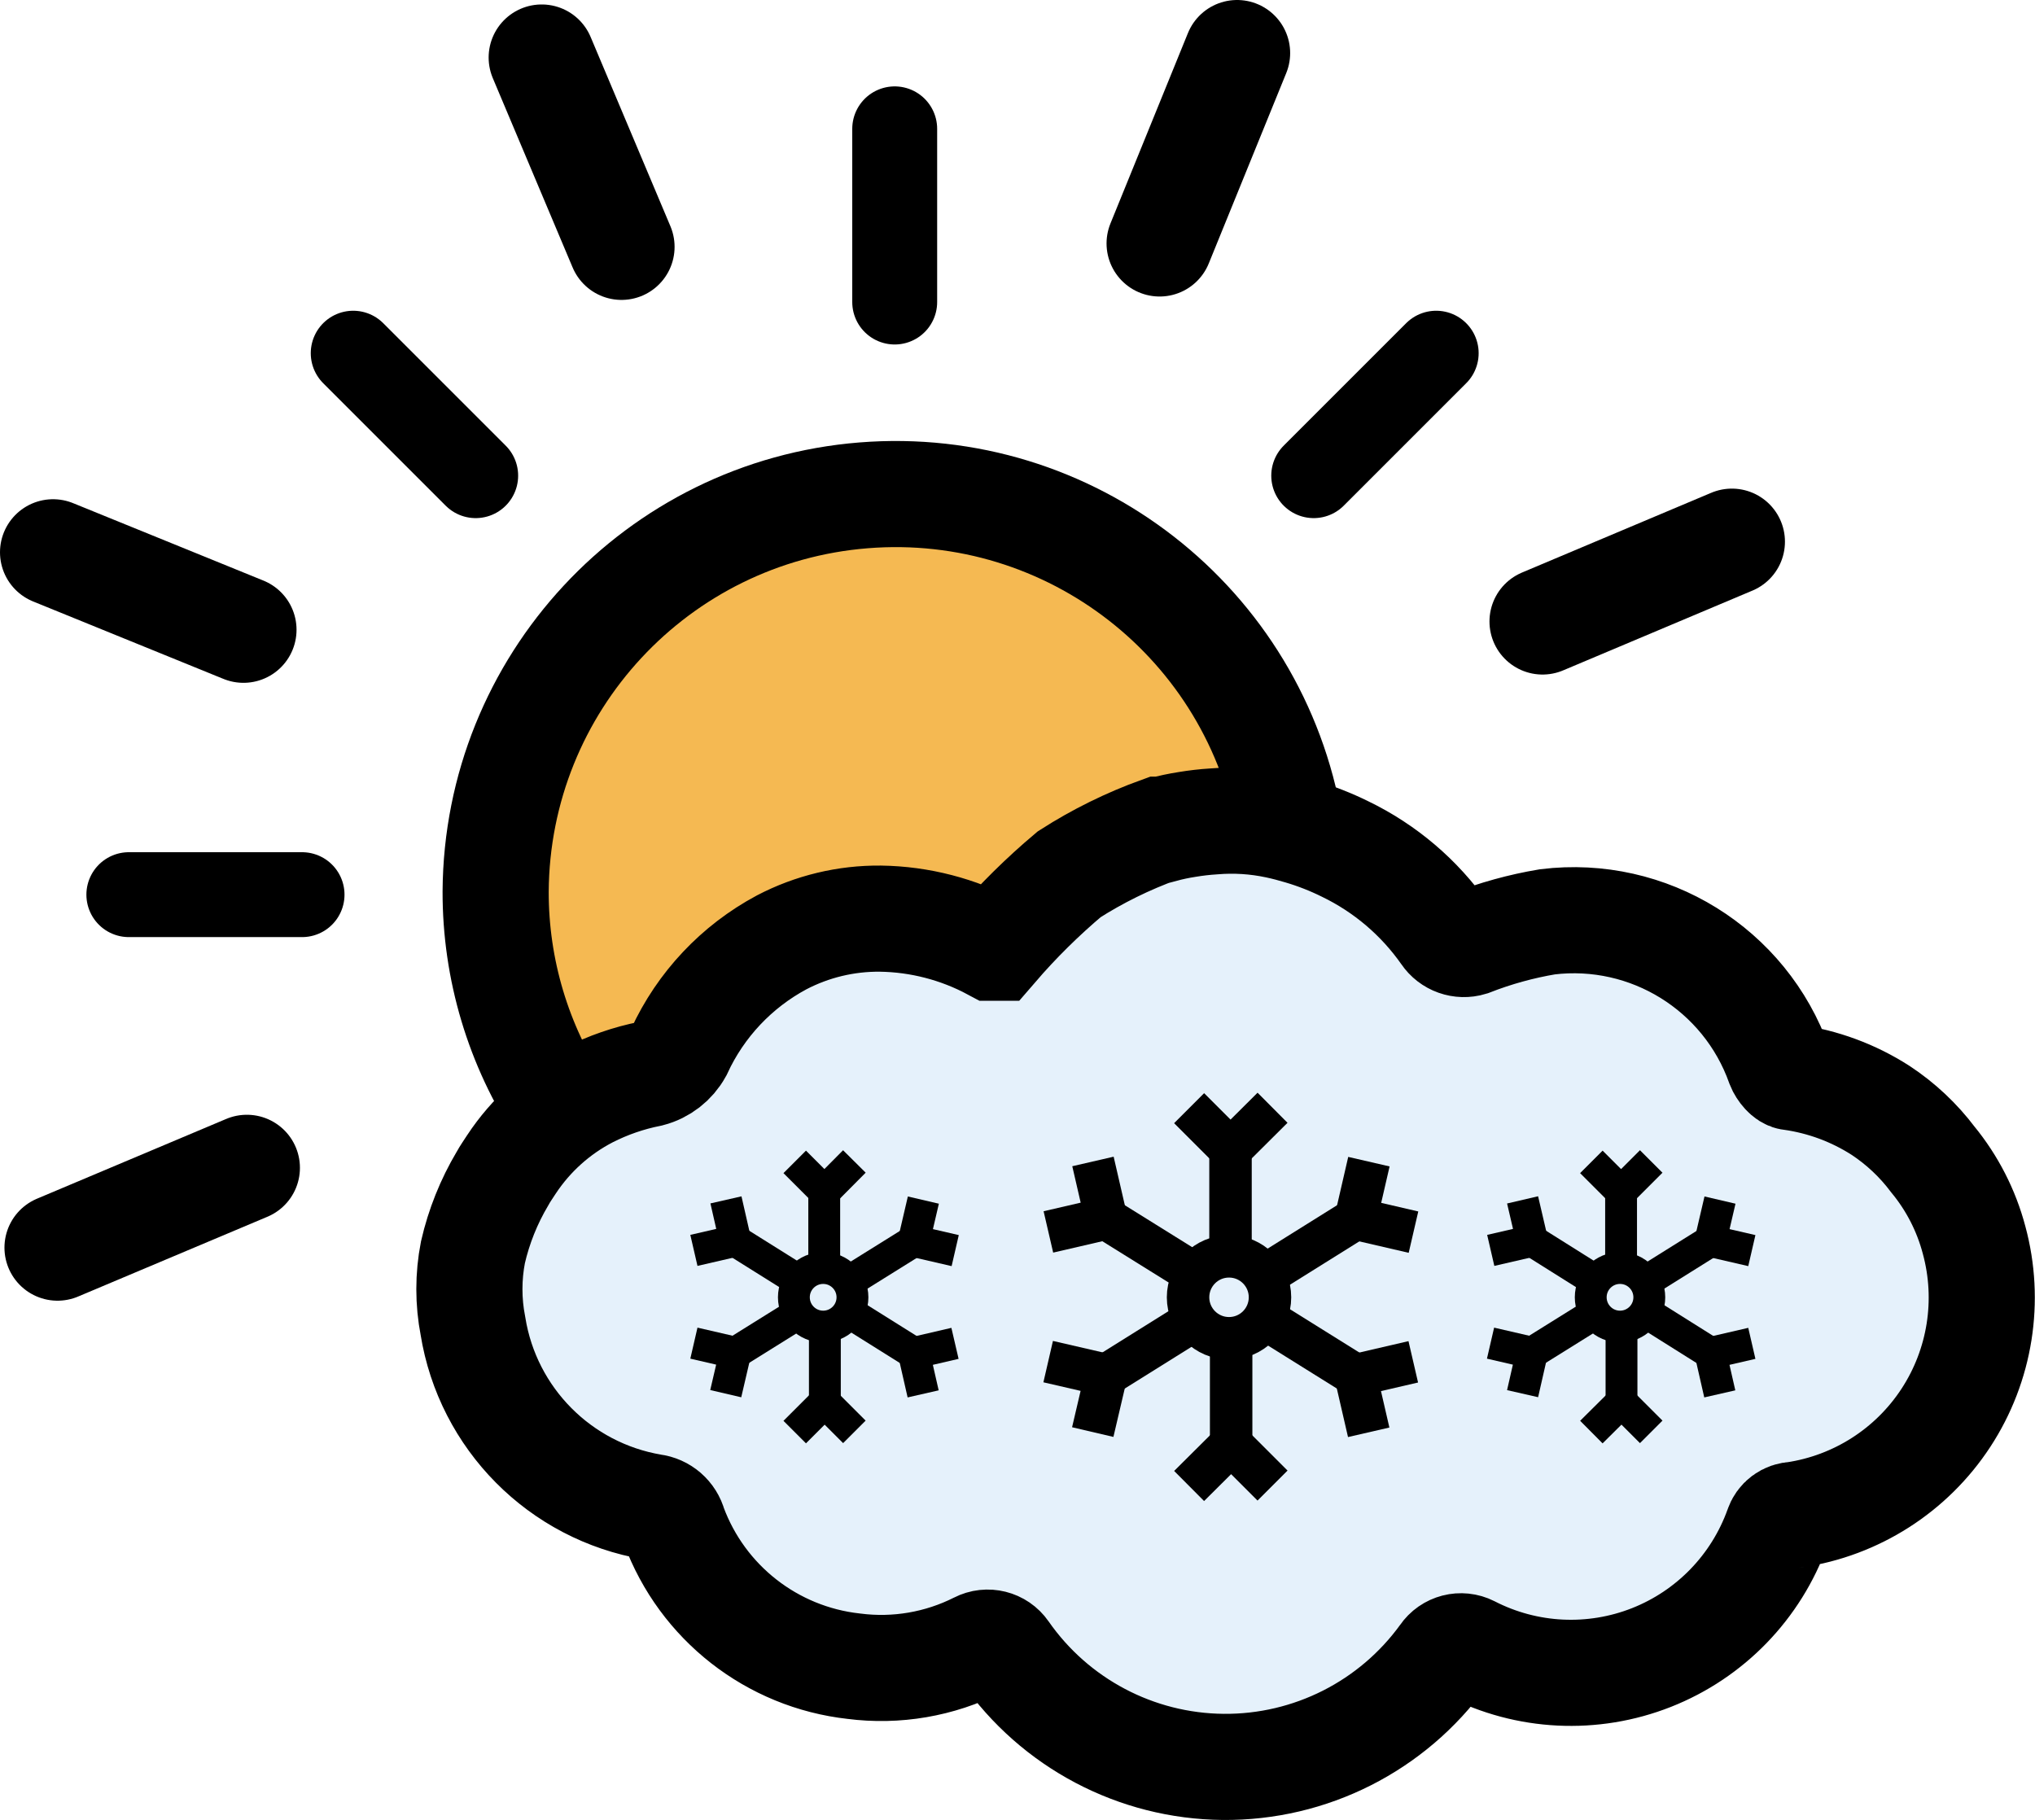
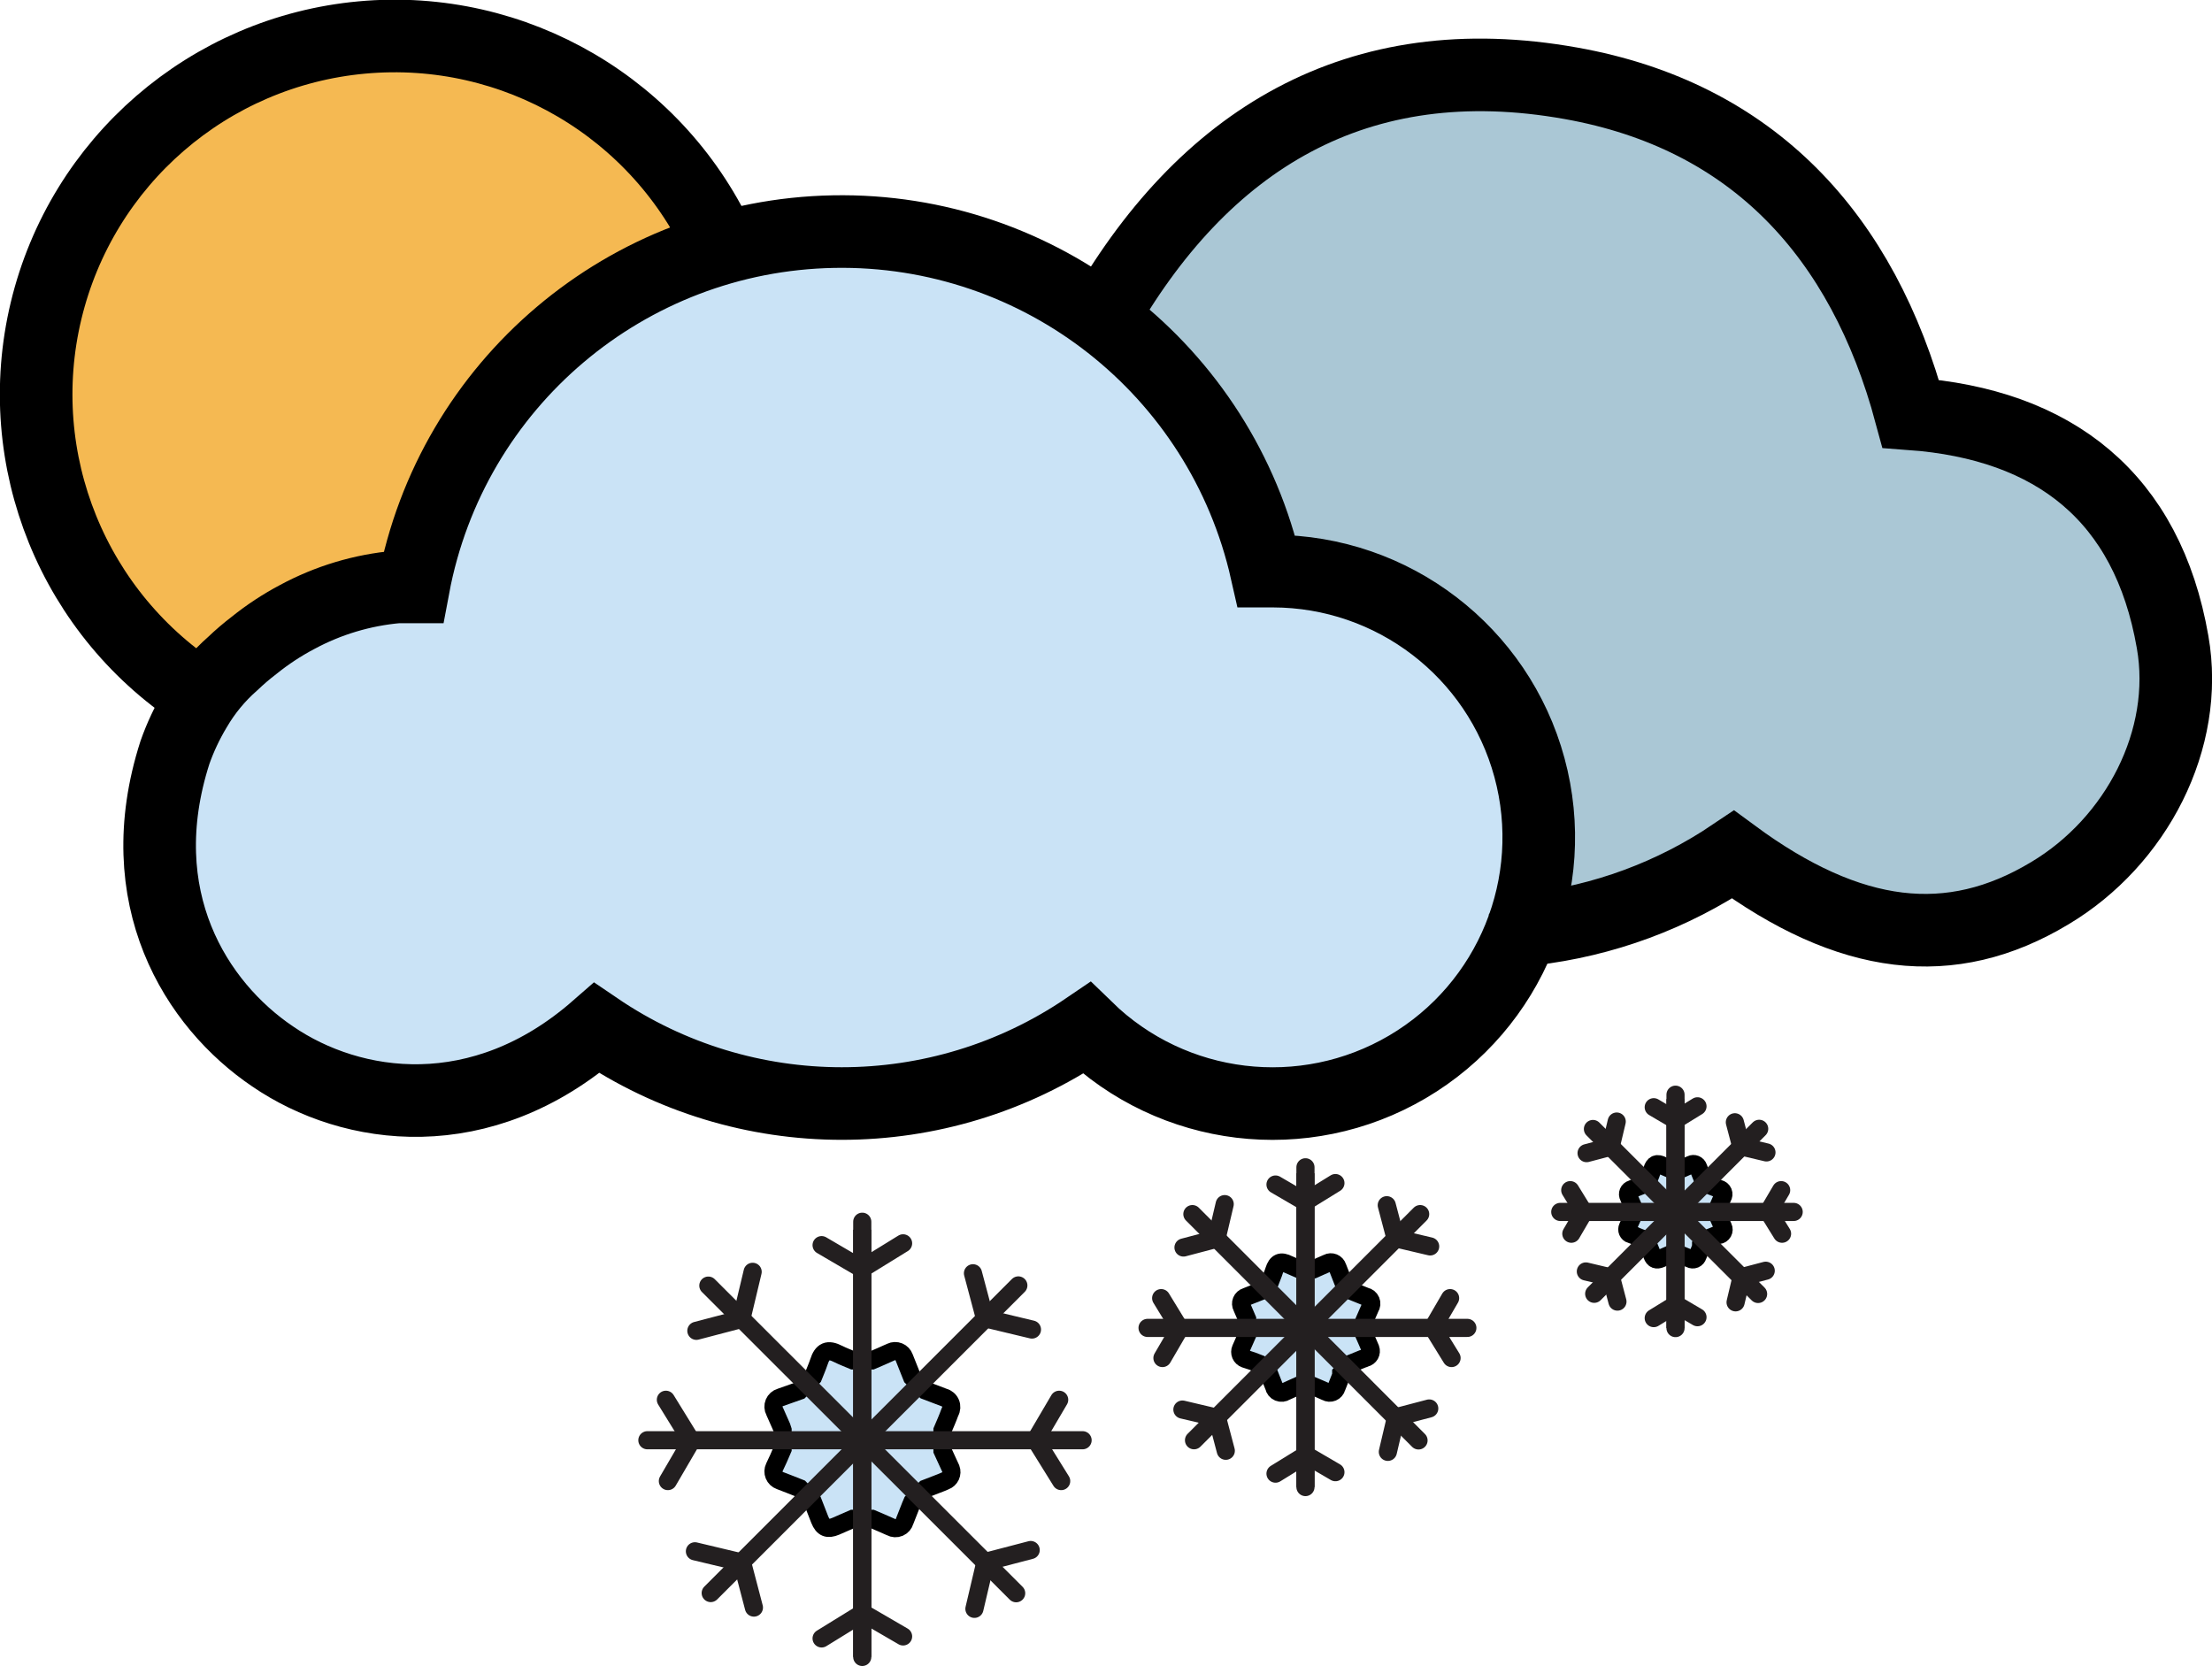
- <svg xmlns="http://www.w3.org/2000/svg" viewBox="0 0 95.87 85.74">
+ <svg xmlns="http://www.w3.org/2000/svg" viewBox="0 0 121.88 91.8">
  <defs>
-     <style>.cls-1{fill:#e5f1fb;}.cls-2{fill:#f5b952;}.cls-3,.cls-4,.cls-5,.cls-6,.cls-7{fill:none;stroke:#000;stroke-miterlimit:10;}.cls-3{stroke-width:1.5px;}.cls-4{stroke-width:2px;}.cls-5,.cls-7{stroke-width:5px;}.cls-6,.cls-7{stroke-linecap:round;}.cls-6{stroke-width:4px;}</style>
+     <style>.cls-1{fill:#cae3f6;}.cls-2{fill:#f5b952;}.cls-3{fill:#aac7d5;}.cls-4,.cls-5,.cls-6,.cls-7{fill:none;stroke-miterlimit:10;}.cls-4,.cls-7{stroke:#000;}.cls-5,.cls-6{stroke:#231f20;}.cls-6{stroke-linecap:round;}.cls-7{stroke-width:4px;}</style>
  </defs>
  <g id="Layer_2" data-name="Layer 2">
    <g id="Layer_1-2" data-name="Layer 1">
-       <path class="cls-1" d="M92.24,59.26a9.76,9.76,0,0,0-1.91-3.66,9.66,9.66,0,0,0-2.41-2.23,10.34,10.34,0,0,0-4.12-1.51c-.21,0-.45-.31-.55-.54a10.06,10.06,0,0,0-10.7-6.52,18.06,18.06,0,0,0-3.54.94,1.06,1.06,0,0,1-1.18-.42,12,12,0,0,0-4.6-3.9,13.6,13.6,0,0,0-2-.79,10.25,10.25,0,0,0-1.09-.28,10.14,10.14,0,0,0-3-.18c-.44,0-.85.08-1.19.13-.58.1-1,.2-1.15.24l-.13,0a21.18,21.18,0,0,0-4.17,2A29,29,0,0,0,47.06,46a.55.55,0,1,0-.1-.05,11.39,11.39,0,0,0-5.17-1.33,9.62,9.62,0,0,0-4.56,1.09,10.67,10.67,0,0,0-4.73,5,2.15,2.15,0,0,1-1.34,1,11.09,11.09,0,0,0-2.83.95,9.39,9.39,0,0,0-3.55,3.15c-.14.21-.29.42-.42.65A11.45,11.45,0,0,0,23,59.86a8.63,8.63,0,0,0,0,3.34,10,10,0,0,0,8.29,8.24,1.15,1.15,0,0,1,1,.84,10.26,10.26,0,0,0,14,5.43,1,1,0,0,1,1.25.31,12.48,12.48,0,0,0,20.18.1A1,1,0,0,1,69,77.81,10.16,10.16,0,0,0,83.15,72.3a.81.81,0,0,1,.77-.57A10,10,0,0,0,92.24,59.26Z" />
-       <path class="cls-2" d="M60.07,37.59C60,39.13,48.58,40.27,36.2,45.76,26.75,50,23.39,53,23.39,42.65A18.72,18.72,0,0,1,42.12,23.93C52.46,23.93,60.46,29.29,60.07,37.59Z" />
-       <line class="cls-3" x1="38.83" y1="56.16" x2="38.83" y2="60.07" />
-       <polyline class="cls-3" points="37.44 54.74 38.84 56.14 40.25 54.72" />
-       <line class="cls-3" x1="38.86" y1="66.04" x2="38.86" y2="62.13" />
-       <polyline class="cls-3" points="40.25 67.46 38.85 66.06 37.44 67.47" />
-       <line class="cls-3" x1="43.03" y1="63.73" x2="39.71" y2="61.65" />
-       <polyline class="cls-3" points="43.49 65.67 43.05 63.74 44.99 63.29" />
-       <line class="cls-3" x1="34.66" y1="58.47" x2="37.98" y2="60.55" />
-       <polyline class="cls-3" points="34.2 56.53 34.64 58.46 32.69 58.91" />
-       <line class="cls-3" x1="34.66" y1="63.72" x2="37.98" y2="61.65" />
-       <polyline class="cls-3" points="34.19 65.66 34.64 63.73 32.69 63.28" />
-       <line class="cls-3" x1="43.03" y1="58.48" x2="39.71" y2="60.55" />
-       <polyline class="cls-3" points="43.5 56.54 43.05 58.47 45 58.92" />
-       <circle class="cls-3" cx="38.78" cy="61.12" r="1.38" />
-       <line class="cls-4" x1="57.97" y1="54.2" x2="57.97" y2="59.66" />
-       <polyline class="cls-4" points="56.02 52.21 57.97 54.16 59.95 52.19" />
-       <line class="cls-4" x1="58" y1="68" x2="58" y2="62.54" />
-       <polyline class="cls-4" points="59.95 69.99 58 68.04 56.02 70.01" />
-       <line class="cls-4" x1="63.83" y1="64.77" x2="59.2" y2="61.88" />
-       <polyline class="cls-4" points="64.48 67.48 63.86 64.79 66.58 64.16" />
-       <line class="cls-4" x1="52.14" y1="57.43" x2="56.78" y2="60.32" />
-       <polyline class="cls-4" points="51.49 54.72 52.11 57.41 49.39 58.04" />
-       <line class="cls-4" x1="52.14" y1="64.77" x2="56.78" y2="61.87" />
-       <polyline class="cls-4" points="51.48 67.47 52.11 64.78 49.38 64.15" />
-       <line class="cls-4" x1="63.84" y1="57.43" x2="59.2" y2="60.33" />
-       <polyline class="cls-4" points="64.49 54.73 63.87 57.42 66.59 58.05" />
-       <circle class="cls-4" cx="57.9" cy="61.12" r="1.93" />
-       <line class="cls-3" x1="76.37" y1="56.16" x2="76.37" y2="60.07" />
-       <polyline class="cls-3" points="74.97 54.74 76.37 56.14 77.79 54.72" />
-       <line class="cls-3" x1="76.39" y1="66.04" x2="76.39" y2="62.13" />
-       <polyline class="cls-3" points="77.79 67.46 76.39 66.06 74.97 67.47" />
-       <line class="cls-3" x1="80.56" y1="63.73" x2="77.25" y2="61.65" />
-       <polyline class="cls-3" points="81.02 65.67 80.58 63.74 82.53 63.29" />
-       <line class="cls-3" x1="72.2" y1="58.47" x2="75.51" y2="60.55" />
-       <polyline class="cls-3" points="71.73 56.53 72.18 58.46 70.23 58.91" />
-       <line class="cls-3" x1="72.19" y1="63.72" x2="75.51" y2="61.65" />
-       <polyline class="cls-3" points="71.73 65.66 72.17 63.73 70.22 63.28" />
-       <line class="cls-3" x1="80.56" y1="58.48" x2="77.25" y2="60.55" />
-       <polyline class="cls-3" points="81.03 56.54 80.58 58.47 82.53 58.92" />
-       <circle class="cls-3" cx="76.32" cy="61.12" r="1.38" />
-       <path class="cls-5" d="M93,58.42a10,10,0,0,0-1.94-3.79,9.9,9.9,0,0,0-2.47-2.32,10.51,10.51,0,0,0-4.21-1.56c-.21,0-.47-.33-.56-.56A10.27,10.27,0,0,0,72.9,43.43a18.22,18.22,0,0,0-3.62,1A1.08,1.08,0,0,1,68.07,44a12.23,12.23,0,0,0-4.7-4,13.15,13.15,0,0,0-2.09-.82c-.37-.11-.74-.21-1.12-.29a10.24,10.24,0,0,0-3-.19,12.17,12.17,0,0,0-1.22.14,10.62,10.62,0,0,0-1.18.25l-.13,0a21.36,21.36,0,0,0-4.26,2.1,30.81,30.81,0,0,0-3.5,3.46l-.1,0a11.55,11.55,0,0,0-5.29-1.37,9.84,9.84,0,0,0-4.66,1.12A11.06,11.06,0,0,0,32,49.52a2.22,2.22,0,0,1-1.38,1.07,11.2,11.2,0,0,0-2.89,1,9.68,9.68,0,0,0-3.63,3.26c-.14.22-.3.44-.43.68A12.12,12.12,0,0,0,22.28,59a9.1,9.1,0,0,0,0,3.47A10.31,10.31,0,0,0,30.74,71a1.18,1.18,0,0,1,1,.87,10.25,10.25,0,0,0,8.48,6.63,10.11,10.11,0,0,0,5.85-1,1,1,0,0,1,1.28.32A12.66,12.66,0,0,0,68,78a1,1,0,0,1,1.28-.33,10.34,10.34,0,0,0,14.46-5.71.84.84,0,0,1,.79-.59A10.35,10.35,0,0,0,93,58.42Z" />
-       <path class="cls-5" d="M60.77,39A18.84,18.84,0,0,0,23.35,42a18.65,18.65,0,0,0,3.09,10.32" />
-       <line class="cls-6" x1="42.15" y1="14.23" x2="42.15" y2="6.07" />
-       <line class="cls-6" x1="14.23" y1="42.15" x2="6.07" y2="42.15" />
-       <line class="cls-6" x1="22.41" y1="22.41" x2="16.64" y2="16.64" />
-       <line class="cls-6" x1="67.66" y1="16.64" x2="61.89" y2="22.41" />
-       <line class="cls-7" x1="54.63" y1="11.47" x2="58.28" y2="2.5" />
-       <line class="cls-7" x1="11.47" y1="29.67" x2="2.5" y2="26.02" />
-       <line class="cls-7" x1="29.28" y1="11.63" x2="25.52" y2="2.71" />
-       <line class="cls-7" x1="11.63" y1="55.02" x2="2.71" y2="58.78" />
-       <line class="cls-7" x1="81.59" y1="25.52" x2="72.67" y2="29.28" />
+       <path class="cls-1" d="M52.39,80.84c-.15-.35-.3-.68-.46-1V78.72l.41-1a.54.54,0,0,0-.35-.85l-1-.39-.75-.73c-.15-.38-.29-.74-.43-1.08a.53.53,0,0,0-.73-.3l-.56.24-.49.22H47c-.28-.12-.55-.23-.81-.36-.58-.29-.88-.15-1.07.45-.09.27-.21.53-.32.82l-.75.75L43,77a.53.53,0,0,0-.32.76l.39.88s0,.09.05.14v1.06c-.15.37-.31.71-.45,1.06a.53.53,0,0,0,.3.73l.57.22.53.2.71.73c.14.34.26.66.39,1s.43.55.88.35l.94-.41h1.05l.54.23.5.21a.53.53,0,0,0,.77-.32l.35-.9.06-.15L51,82l.88-.35.21-.08A.52.52,0,0,0,52.39,80.84Z" />
+       <path class="cls-1" d="M75.51,74.23c-.1-.25-.22-.5-.33-.76v-.8l.31-.7c.14-.32.06-.51-.26-.63l-.72-.28L74,70.52l-.31-.8a.4.4,0,0,0-.54-.22l-.41.18-.36.16h-.78c-.2-.09-.4-.16-.59-.26-.43-.21-.65-.11-.79.33-.06.2-.15.39-.23.6l-.56.56-.76.3a.39.39,0,0,0-.23.56c.09.22.19.43.28.65a.69.69,0,0,0,0,.1v.78l-.34.78a.38.38,0,0,0,.23.53l.41.17.39.15.53.53.28.72c.13.33.32.4.65.26l.69-.3h.77l.4.17.36.15a.39.39,0,0,0,.57-.24c.09-.21.17-.43.26-.65a.48.48,0,0,1,0-.11l.53-.54.64-.26.16-.06A.38.38,0,0,0,75.51,74.23Z" />
+       <path class="cls-1" d="M94.94,67.52,94.69,67v-.58l.22-.52c.1-.22,0-.36-.19-.45l-.52-.21-.4-.39-.23-.58a.28.28,0,0,0-.39-.16l-.3.13-.27.11h-.56l-.44-.19c-.31-.15-.47-.08-.57.24-.05.15-.11.29-.17.44l-.41.41-.55.22a.28.28,0,0,0-.17.41l.2.47,0,.08V67l-.25.57a.28.28,0,0,0,.17.39l.3.12.28.11.39.39.21.52c.09.24.23.3.47.19l.5-.22h.56l.29.13.27.11a.28.28,0,0,0,.41-.17c.07-.16.13-.32.19-.48l0-.08.39-.4.47-.18.11,0A.29.29,0,0,0,94.94,67.52Z" />
+       <path class="cls-2" d="M22.48,2.48a20.1,20.1,0,1,0,20.1,20.1A20.13,20.13,0,0,0,22.48,2.48Z" />
+       <path class="cls-3" d="M83.16,52.76a1.32,1.32,0,0,1,.77-.46,24.92,24.92,0,0,0,11.14-4.1c6.44,4.75,12,5.4,17.45,2.13,4.78-2.85,7.7-8.5,6.76-13.85-1.38-8-6.52-12-14.43-12.57-2.64-9.85-8.67-16.42-18.71-18.22-11.75-2.1-20.3,3.05-26,13.24" />
+       <path class="cls-1" d="M69.71,32.58h-.35a24,24,0,0,0-47,.87l-.86,0A13.89,13.89,0,0,0,16,35.1a14.38,14.38,0,0,0-2.36,1.56c-.4.33-.79.67-1.17,1.05a10.11,10.11,0,0,0-2.06,2.5A13.24,13.24,0,0,0,9.23,42.6c-2.56,7.95,1.16,13.91,5.39,16.76s11.5,4,17.85-1.57a24,24,0,0,0,27,0A14.67,14.67,0,1,0,69.71,32.58Z" />
+       <path class="cls-4" d="M52.39,80.93l-.46-1V78.81c.14-.33.28-.64.41-1A.55.55,0,0,0,52,77l-1-.38-.75-.74-.43-1.08a.53.53,0,0,0-.73-.3l-.56.25-.49.21H47c-.28-.12-.55-.22-.81-.35-.58-.3-.88-.16-1.07.44-.09.27-.21.54-.32.82l-.75.76L43,77a.53.53,0,0,0-.32.76l.39.88a1.31,1.31,0,0,1,.05.15v1.06c-.15.36-.31.71-.45,1a.53.53,0,0,0,.3.73l.57.22.53.21.71.73.39,1c.18.45.43.55.88.36l.94-.41h1.05l.54.23.5.22a.53.53,0,0,0,.77-.33l.35-.89a1.14,1.14,0,0,1,.06-.15l.73-.74.88-.34.21-.09A.52.52,0,0,0,52.39,80.93Z" />
+       <line class="cls-5" x1="47.51" y1="67.76" x2="47.51" y2="91.3" />
+       <line class="cls-6" x1="47.51" y1="67.32" x2="47.51" y2="91.3" />
+       <polyline class="cls-6" points="45.27 68.61 47.49 69.91 49.76 68.51" />
+       <polyline class="cls-6" points="49.76 90.17 47.54 88.88 45.27 90.28" />
+       <line class="cls-6" x1="39.03" y1="70.84" x2="55.99" y2="87.79" />
+       <polyline class="cls-6" points="38.37 73.33 40.85 72.68 41.47 70.08" />
+       <polyline class="cls-6" points="56.79 85.41 54.3 86.06 53.69 88.65" />
+       <line class="cls-6" x1="56.11" y1="70.83" x2="39.16" y2="87.78" />
+       <polyline class="cls-6" points="53.61 70.16 54.27 72.64 56.86 73.26" />
+       <polyline class="cls-6" points="41.54 88.58 40.89 86.1 38.29 85.48" />
+       <line class="cls-6" x1="59.65" y1="79.36" x2="35.67" y2="79.36" />
+       <polyline class="cls-6" points="58.36 77.13 57.06 79.34 58.47 81.61" />
+       <polyline class="cls-6" points="36.8 81.61 38.09 79.4 36.69 77.13" />
+       <path class="cls-4" d="M75.51,74.32c-.1-.25-.22-.5-.33-.76v-.79l.31-.71a.4.4,0,0,0-.26-.62l-.72-.29L74,70.61l-.31-.79a.38.38,0,0,0-.54-.22l-.41.18-.36.16h-.78L71,69.68c-.43-.22-.65-.12-.79.32-.06.2-.15.39-.23.61l-.56.55-.76.3a.39.39,0,0,0-.23.56c.09.22.19.43.28.65a.76.76,0,0,0,0,.11v.78c-.12.26-.23.52-.34.77a.4.4,0,0,0,.23.54L69,75l.39.15.53.54.28.71a.42.42,0,0,0,.65.27l.69-.31h.77l.4.17.36.16a.39.39,0,0,0,.57-.24l.26-.66,0-.11.53-.54.64-.26a.76.76,0,0,0,.16-.06A.38.38,0,0,0,75.51,74.32Z" />
+       <line class="cls-5" x1="71.93" y1="64.65" x2="71.93" y2="81.94" />
+       <line class="cls-6" x1="71.93" y1="64.32" x2="71.93" y2="81.94" />
+       <polyline class="cls-6" points="70.28 65.27 71.91 66.22 73.58 65.19" />
+       <polyline class="cls-6" points="73.58 81.12 71.95 80.17 70.28 81.2" />
+       <line class="cls-6" x1="65.7" y1="66.9" x2="78.16" y2="79.37" />
+       <polyline class="cls-6" points="65.21 68.74 67.03 68.26 67.48 66.35" />
+       <polyline class="cls-6" points="78.75 77.61 76.92 78.09 76.47 80" />
+       <line class="cls-6" x1="78.25" y1="66.9" x2="65.79" y2="79.36" />
+       <polyline class="cls-6" points="76.41 66.41 76.89 68.23 78.8 68.68" />
+       <polyline class="cls-6" points="67.54 79.94 67.06 78.12 65.15 77.67" />
+       <line class="cls-6" x1="80.85" y1="73.17" x2="63.23" y2="73.17" />
+       <polyline class="cls-6" points="79.9 71.53 78.95 73.16 79.98 74.83" />
+       <polyline class="cls-6" points="64.05 74.83 65 73.2 63.98 71.53" />
+       <path class="cls-4" d="M94.94,67.62c-.08-.19-.16-.37-.25-.56v-.58l.22-.51a.3.3,0,0,0-.19-.46l-.52-.2-.4-.4c-.08-.2-.16-.39-.23-.58a.28.28,0,0,0-.39-.16l-.3.13-.27.12h-.56l-.44-.19c-.31-.16-.47-.09-.57.23-.05.15-.11.29-.17.45l-.41.4-.55.22a.28.28,0,0,0-.17.41c.06.16.13.31.2.47l0,.08v.57c-.09.19-.17.38-.25.56a.28.28,0,0,0,.17.39c.1,0,.2.08.3.12l.28.11.39.4.21.52c.09.24.23.29.47.19l.5-.22h.56l.29.12.27.11a.28.28,0,0,0,.41-.17c.07-.16.13-.32.19-.48l0-.08.39-.39.47-.19.11,0A.3.3,0,0,0,94.94,67.62Z" />
+       <line class="cls-5" x1="92.32" y1="60.56" x2="92.32" y2="73.18" />
+       <line class="cls-6" x1="92.32" y1="60.32" x2="92.32" y2="73.18" />
+       <polyline class="cls-6" points="91.12 61.01 92.31 61.71 93.53 60.96" />
+       <polyline class="cls-6" points="93.53 72.58 92.34 71.88 91.12 72.63" />
+       <line class="cls-6" x1="87.77" y1="62.21" x2="96.87" y2="71.3" />
+       <polyline class="cls-6" points="87.42 63.54 88.75 63.19 89.08 61.8" />
+       <polyline class="cls-6" points="97.29 70.02 95.96 70.37 95.63 71.76" />
+       <line class="cls-6" x1="96.93" y1="62.2" x2="87.84" y2="71.29" />
+       <polyline class="cls-6" points="95.59 61.84 95.94 63.17 97.33 63.5" />
+       <polyline class="cls-6" points="89.12 71.72 88.77 70.39 87.38 70.06" />
+       <line class="cls-6" x1="98.83" y1="66.78" x2="85.97" y2="66.78" />
+       <polyline class="cls-6" points="98.14 65.58 97.44 66.77 98.19 67.98" />
+       <polyline class="cls-6" points="86.58 67.98 87.27 66.8 86.52 65.58" />
+       <path class="cls-7" d="M39.79,13.71A19.75,19.75,0,1,0,11.21,38.44" />
+       <path class="cls-7" d="M83.58,51.66a1.27,1.27,0,0,1,.78-.46,25,25,0,0,0,11.13-4.11c6.44,4.75,12,5.41,17.45,2.13,4.78-2.85,7.71-8.49,6.77-13.84-1.39-8-6.53-12-14.43-12.58C102.64,13,96.6,6.38,86.56,4.59c-11.74-2.1-20.29,3.05-26,13.23" />
+       <path class="cls-7" d="M70.14,31.47l-.36,0a24,24,0,0,0-47,.87c-.29,0-.58,0-.87,0A14.27,14.27,0,0,0,16.37,34,14.8,14.8,0,0,0,14,35.56a14.06,14.06,0,0,0-1.17,1,10.07,10.07,0,0,0-2.06,2.5,13.13,13.13,0,0,0-1.13,2.4c-2.57,8,1.16,13.9,5.38,16.75,4.38,3,11.5,4,17.86-1.56a24,24,0,0,0,27,0A14.67,14.67,0,1,0,70.14,31.47Z" />
    </g>
  </g>
</svg>
